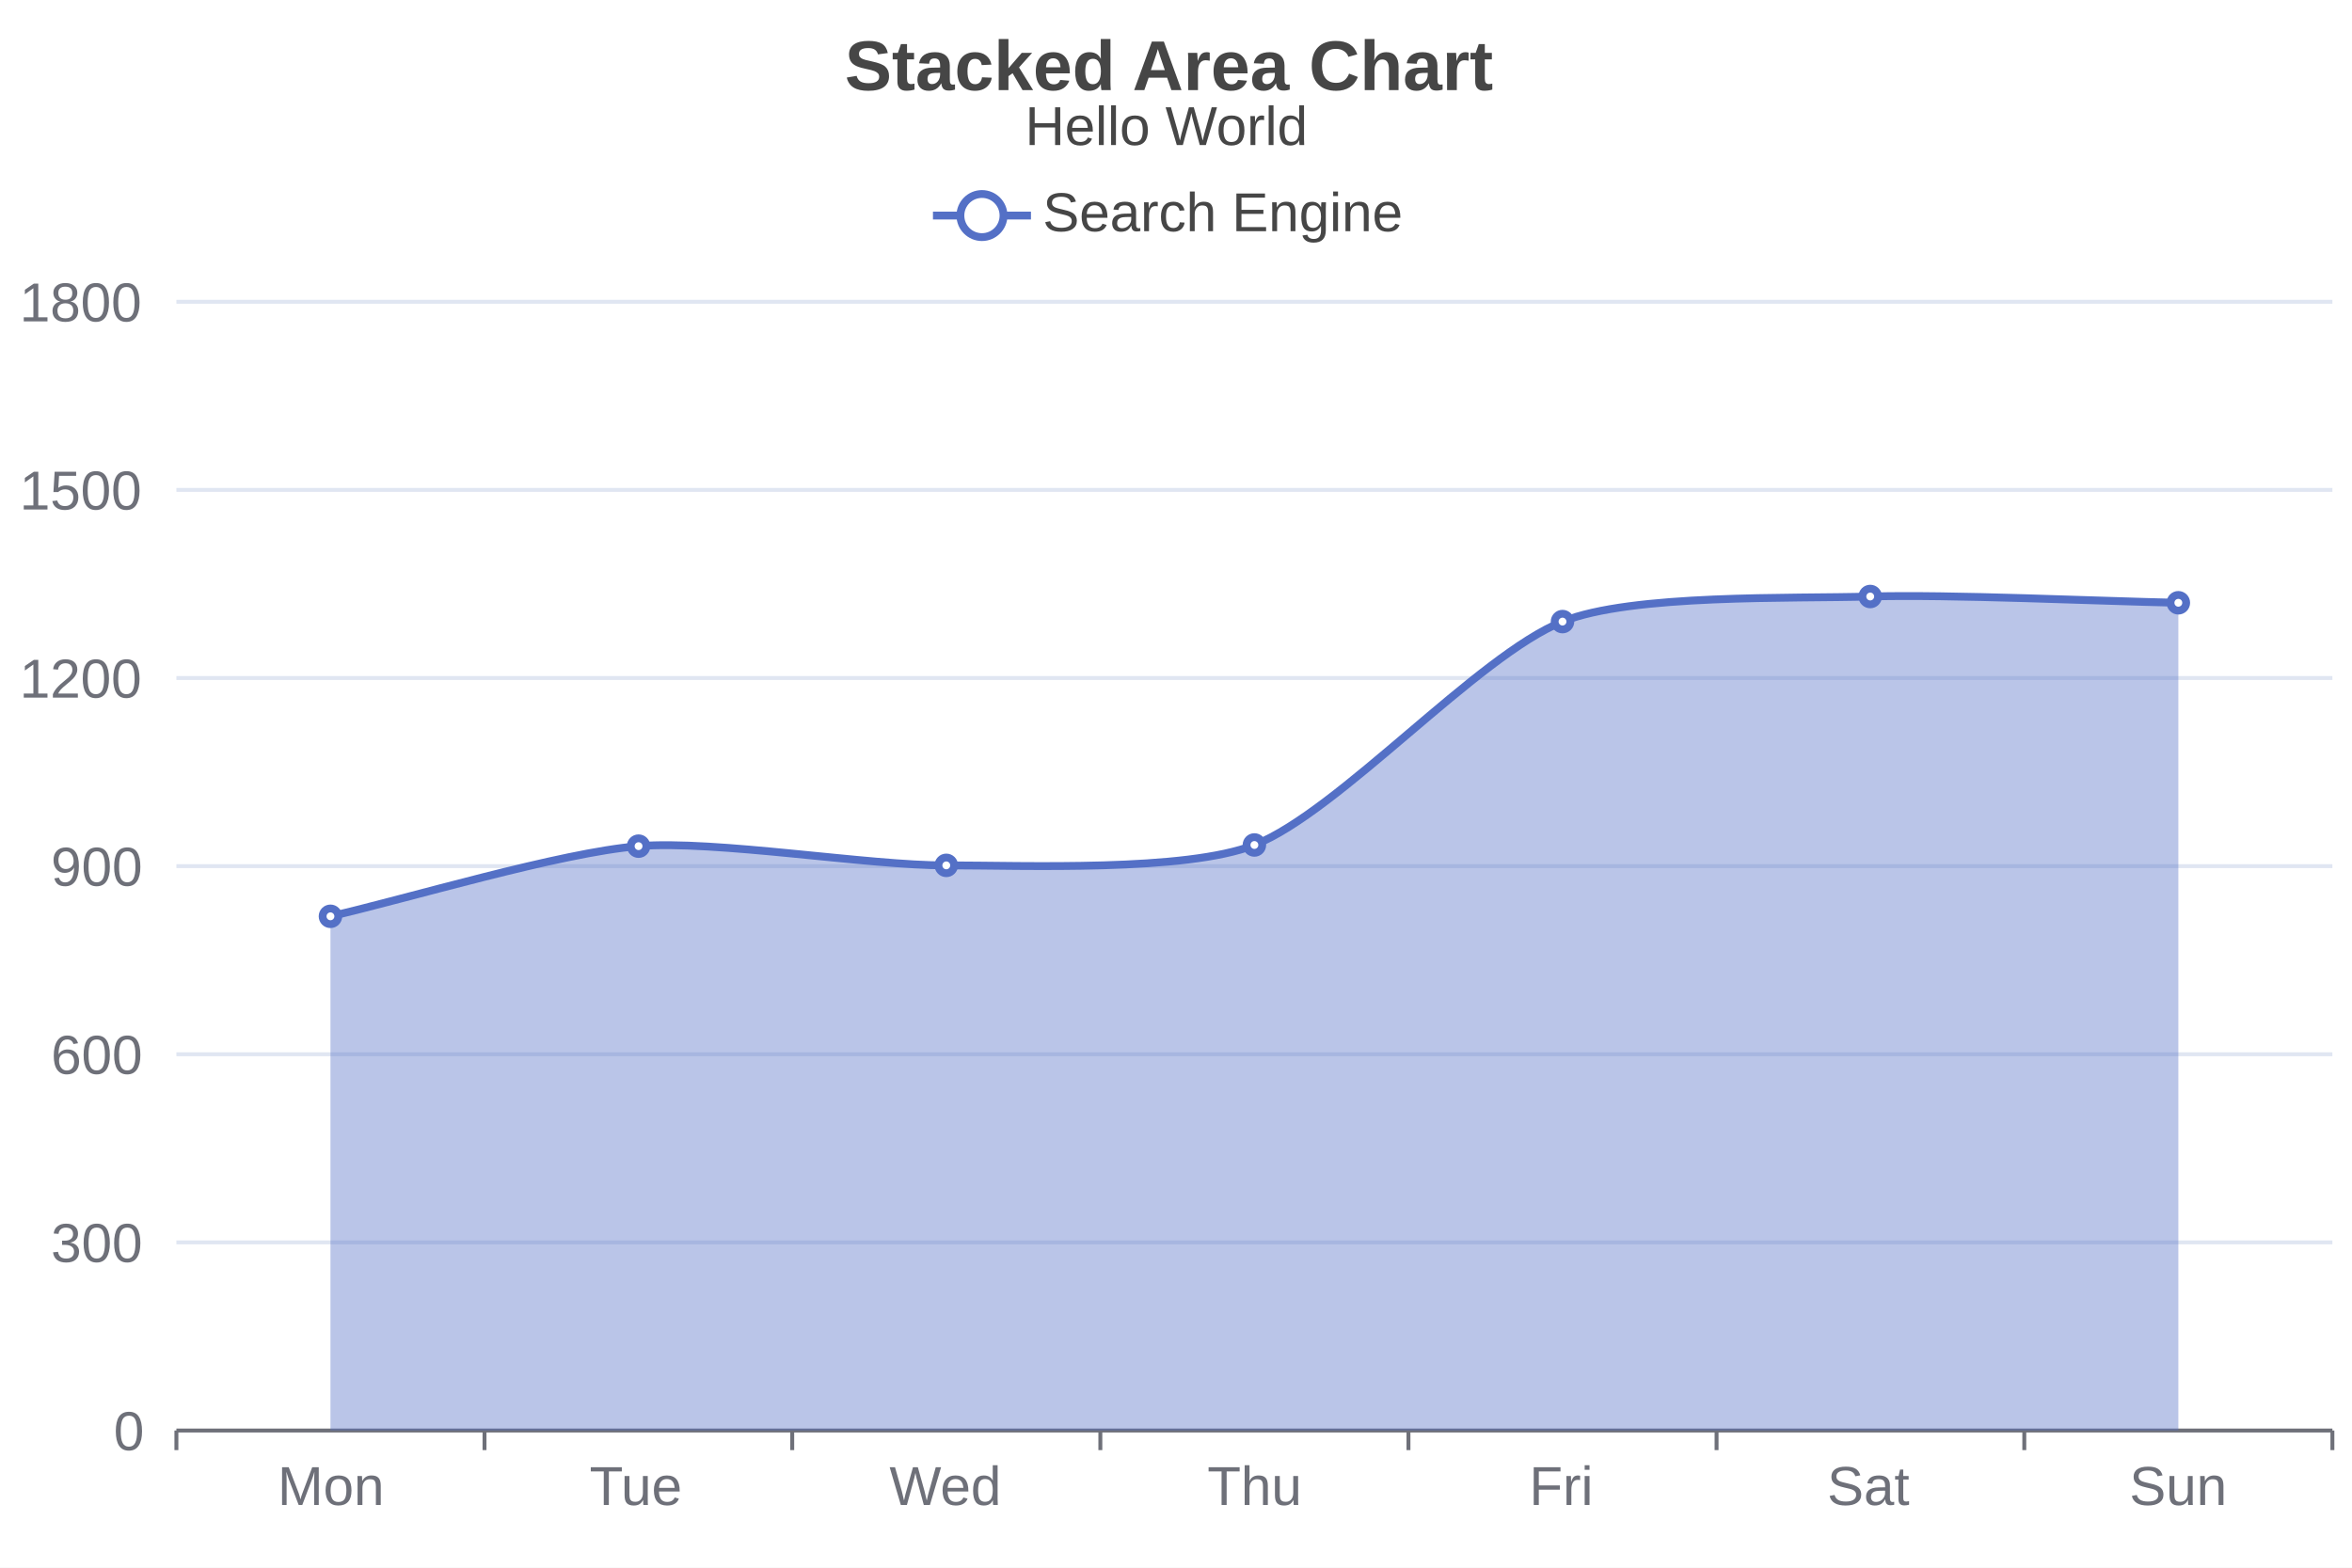
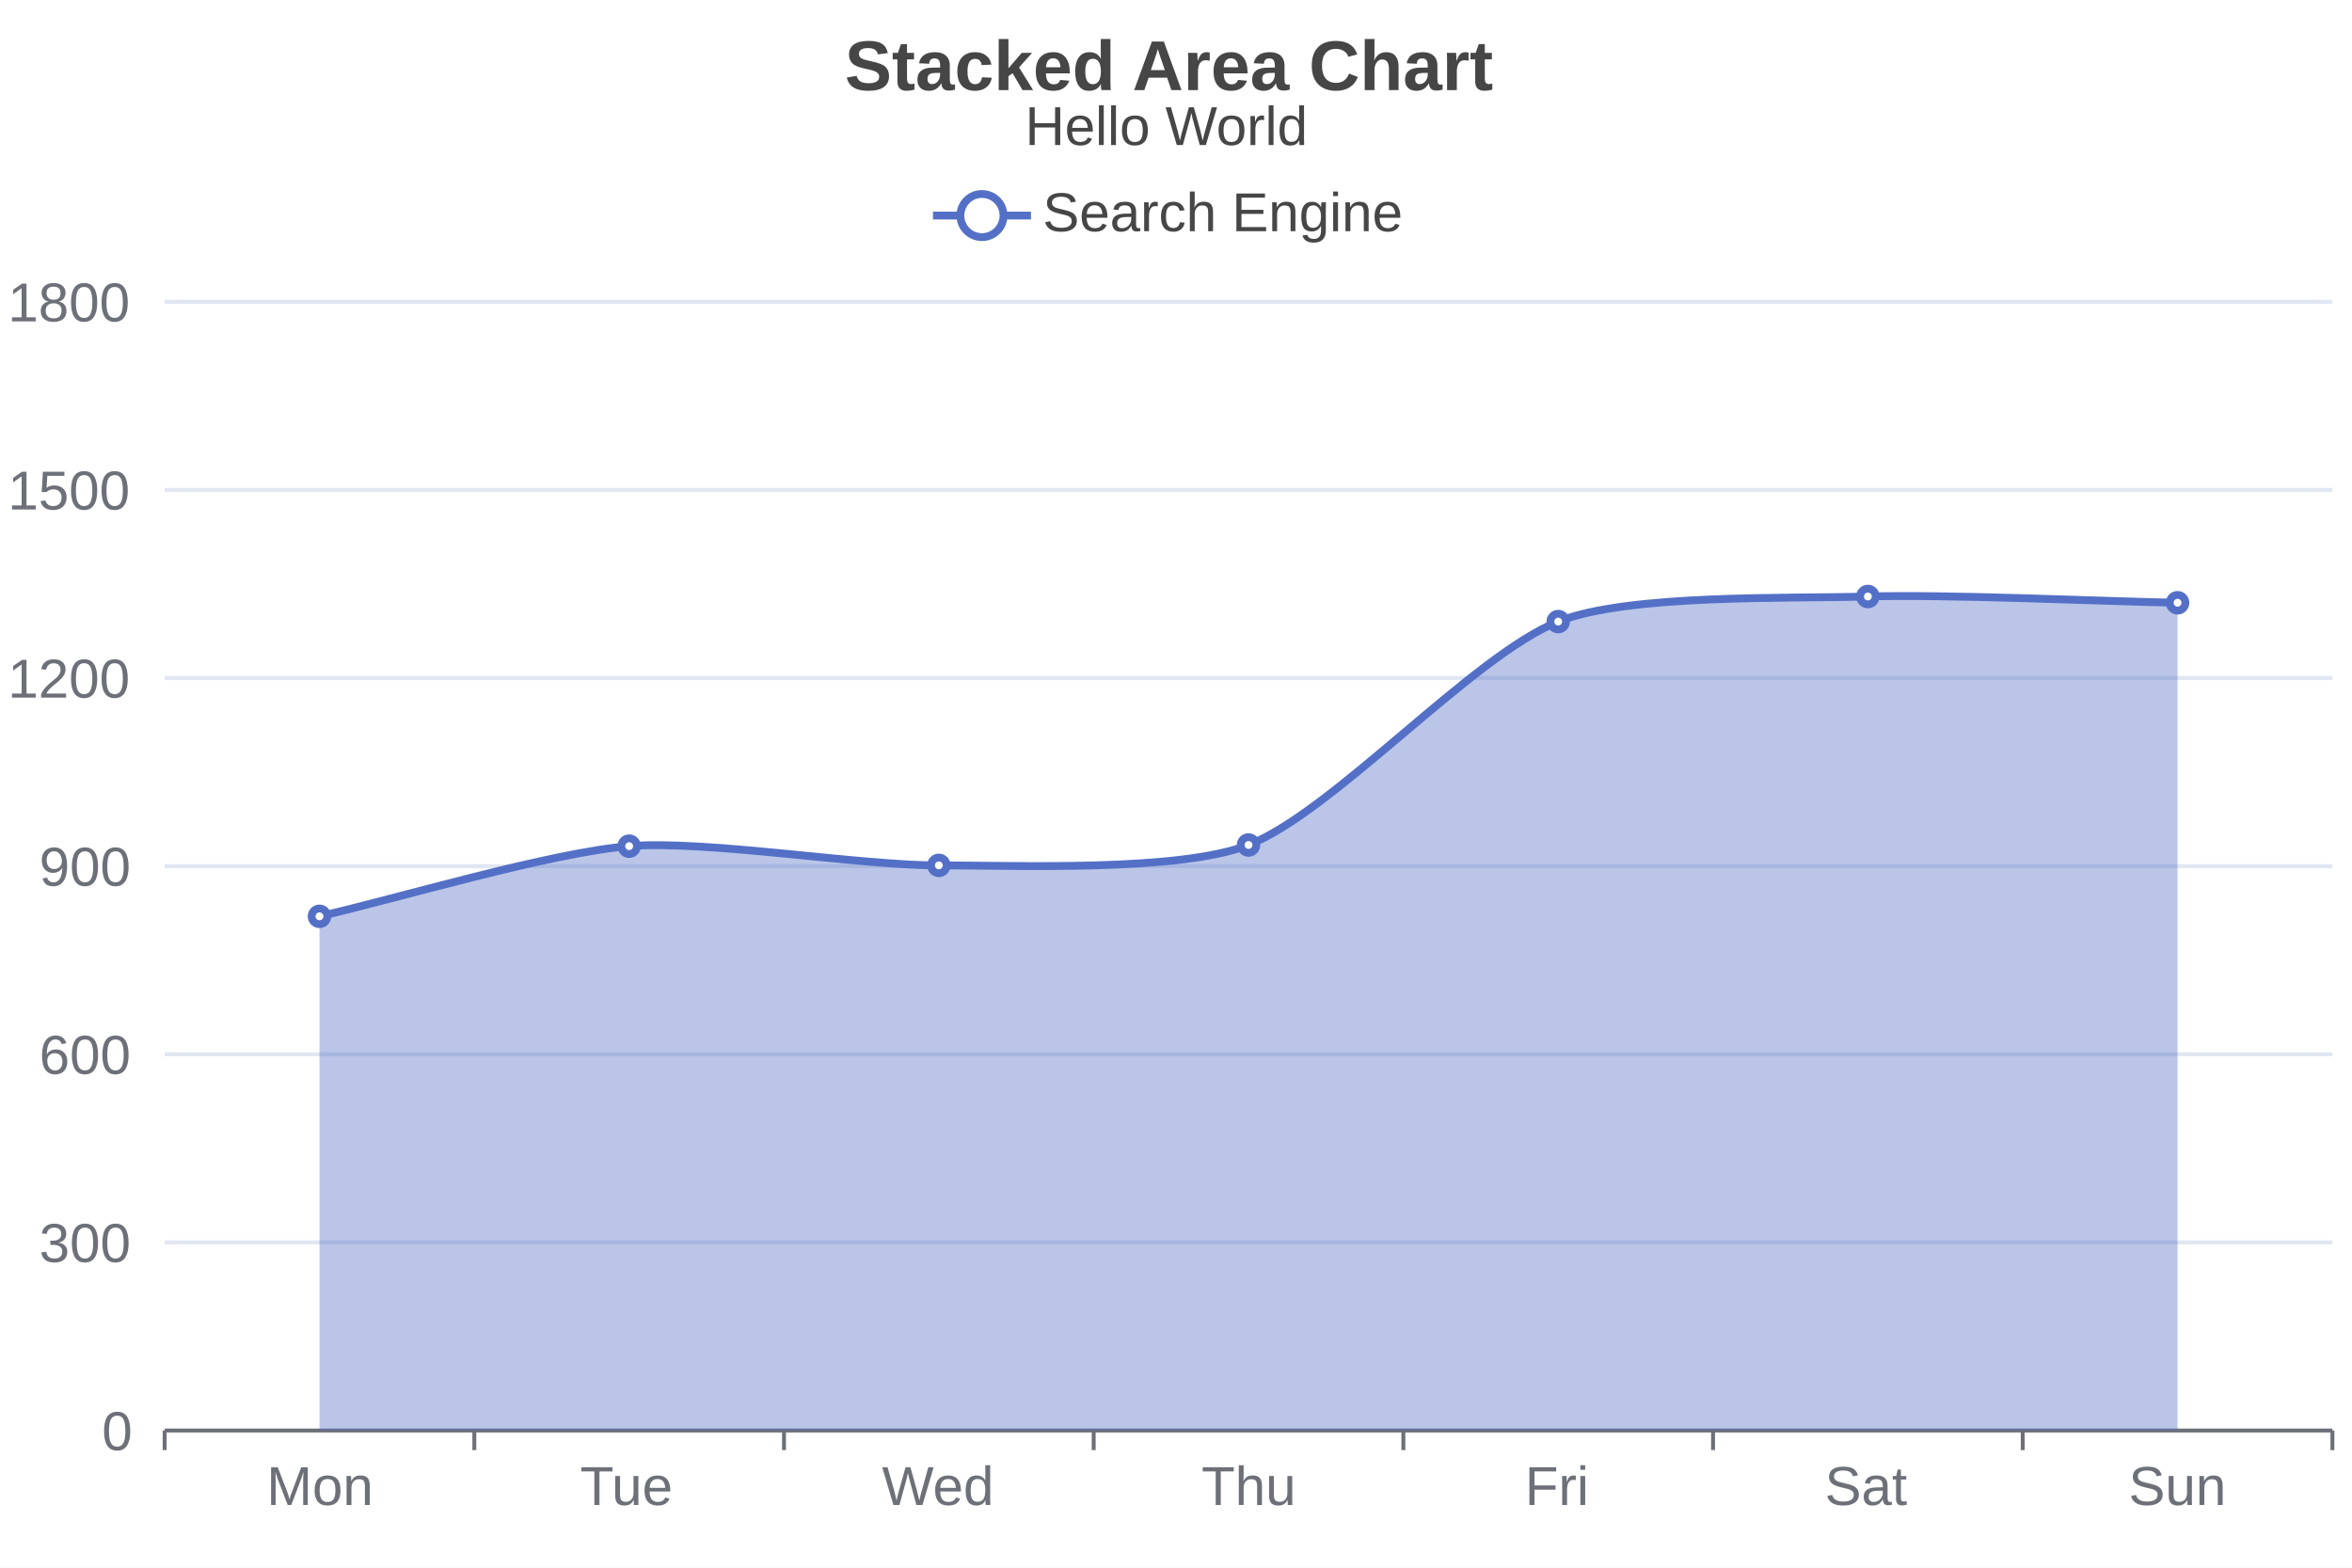
<svg xmlns="http://www.w3.org/2000/svg" width="600" height="400" viewBox="0 0 600 400">
  <rect x="0" y="0" width="600" height="400" fill="#FFFFFF" />
  <text font-size="18" x="215.5" y="23" font-weight="bold" font-family="Arial" fill="#464646">
Stacked Area Chart
</text>
  <text font-size="14" x="261.5" y="37" font-family="Arial" fill="#464646">
Hello World
</text>
  <g>
    <line stroke-width="2" x1="238" y1="55" x2="263" y2="55" stroke="#5470C6" />
    <circle cx="250.5" cy="55" r="5.5" stroke-width="2" stroke="#5470C6" fill="#FFFFFF" />
    <text font-size="14" x="266" y="59" font-family="Arial" fill="#464646">
Search Engine
</text>
  </g>
  <g stroke="#E0E6F2">
-     <line stroke-width="1" x1="45" y1="77" x2="595" y2="77" />
-     <line stroke-width="1" x1="45" y1="125" x2="595" y2="125" />
-     <line stroke-width="1" x1="45" y1="173" x2="595" y2="173" />
-     <line stroke-width="1" x1="45" y1="221" x2="595" y2="221" />
-     <line stroke-width="1" x1="45" y1="269" x2="595" y2="269" />
-     <line stroke-width="1" x1="45" y1="317" x2="595" y2="317" />
+     <line stroke-width="1" x1="42" y1="77" x2="595" y2="77" />
+     <line stroke-width="1" x1="42" y1="125" x2="595" y2="125" />
+     <line stroke-width="1" x1="42" y1="173" x2="595" y2="173" />
+     <line stroke-width="1" x1="42" y1="221" x2="595" y2="221" />
+     <line stroke-width="1" x1="42" y1="269" x2="595" y2="269" />
+     <line stroke-width="1" x1="42" y1="317" x2="595" y2="317" />
  </g>
  <g>
-     <text font-size="14" x="5" y="82" font-family="Arial" fill="#6E7079">
+     <text font-size="14" x="2" y="82" font-family="Arial" fill="#6E7079">
1800
</text>
-     <text font-size="14" x="5" y="130" font-family="Arial" fill="#6E7079">
+     <text font-size="14" x="2" y="130" font-family="Arial" fill="#6E7079">
1500
</text>
-     <text font-size="14" x="5" y="178" font-family="Arial" fill="#6E7079">
+     <text font-size="14" x="2" y="178" font-family="Arial" fill="#6E7079">
1200
</text>
-     <text font-size="14" x="13" y="226" font-family="Arial" fill="#6E7079">
+     <text font-size="14" x="10" y="226" font-family="Arial" fill="#6E7079">
900
</text>
-     <text font-size="14" x="13" y="274" font-family="Arial" fill="#6E7079">
+     <text font-size="14" x="10" y="274" font-family="Arial" fill="#6E7079">
600
</text>
-     <text font-size="14" x="13" y="322" font-family="Arial" fill="#6E7079">
+     <text font-size="14" x="10" y="322" font-family="Arial" fill="#6E7079">
300
</text>
-     <text font-size="14" x="29" y="370" font-family="Arial" fill="#6E7079">
+     <text font-size="14" x="26" y="370" font-family="Arial" fill="#6E7079">
0
</text>
  </g>
  <g>
    <g stroke="#6E7079">
-       <line stroke-width="1" x1="45" y1="365" x2="595" y2="365" />
-       <line stroke-width="1" x1="45" y1="365" x2="45" y2="370" />
-       <line stroke-width="1" x1="123.6" y1="365" x2="123.6" y2="370" />
-       <line stroke-width="1" x1="202.1" y1="365" x2="202.1" y2="370" />
-       <line stroke-width="1" x1="280.7" y1="365" x2="280.7" y2="370" />
-       <line stroke-width="1" x1="359.3" y1="365" x2="359.3" y2="370" />
-       <line stroke-width="1" x1="437.9" y1="365" x2="437.9" y2="370" />
-       <line stroke-width="1" x1="516.4" y1="365" x2="516.4" y2="370" />
+       <line stroke-width="1" x1="42" y1="365" x2="595" y2="365" />
+       <line stroke-width="1" x1="42" y1="365" x2="42" y2="370" />
+       <line stroke-width="1" x1="121" y1="365" x2="121" y2="370" />
+       <line stroke-width="1" x1="200" y1="365" x2="200" y2="370" />
+       <line stroke-width="1" x1="279" y1="365" x2="279" y2="370" />
+       <line stroke-width="1" x1="358" y1="365" x2="358" y2="370" />
+       <line stroke-width="1" x1="437" y1="365" x2="437" y2="370" />
+       <line stroke-width="1" x1="516" y1="365" x2="516" y2="370" />
      <line stroke-width="1" x1="595" y1="365" x2="595" y2="370" />
    </g>
-     <text font-size="14" x="70.8" y="384" font-family="Arial" fill="#6E7079">
+     <text font-size="14" x="68" y="384" font-family="Arial" fill="#6E7079">
Mon
</text>
-     <text font-size="14" x="150.4" y="384" font-family="Arial" fill="#6E7079">
+     <text font-size="14" x="148" y="384" font-family="Arial" fill="#6E7079">
Tue
</text>
-     <text font-size="14" x="226.9" y="384" font-family="Arial" fill="#6E7079">
+     <text font-size="14" x="225" y="384" font-family="Arial" fill="#6E7079">
Wed
</text>
-     <text font-size="14" x="308" y="384" font-family="Arial" fill="#6E7079">
+     <text font-size="14" x="306.5" y="384" font-family="Arial" fill="#6E7079">
Thu
</text>
-     <text font-size="14" x="390.1" y="384" font-family="Arial" fill="#6E7079">
+     <text font-size="14" x="389" y="384" font-family="Arial" fill="#6E7079">
Fri
</text>
-     <text font-size="14" x="466.1" y="384" font-family="Arial" fill="#6E7079">
+     <text font-size="14" x="465.5" y="384" font-family="Arial" fill="#6E7079">
Sat
</text>
-     <text font-size="14" x="543.2" y="384" font-family="Arial" fill="#6E7079">
+     <text font-size="14" x="543" y="384" font-family="Arial" fill="#6E7079">
Sun
</text>
  </g>
-   <path d="M84.3,233.8 C103.9 229.3, 143 217.5, 162.9 215.9 C182.3 214.3, 221.8 220.9, 241.4 220.8 C261.1 220.8, 302.4 222.5, 320 215.6 C341.7 207, 376.9 167.3, 398.6 158.6 C416.2 151.5, 457.5 152.8, 477.1 152.2 C496.8 151.6, 536.1 153.4, 555.7 153.8M 555.7 153.8 L 555.7 365 L 84.3 365 L 84.3 233.8" fill="#5470C6" fill-opacity="0.4" />
+   <path d="M81.5,233.8 C101.2 229.3, 140.5 217.5, 160.5 215.9 C180 214.3, 219.8 220.9, 239.5 220.8 C259.3 220.8, 300.8 222.5, 318.5 215.6 C340.3 207, 375.7 167.3, 397.5 158.6 C415.2 151.5, 456.7 152.8, 476.5 152.2 C496.2 151.6, 535.8 153.4, 555.5 153.8M 555.5 153.8 L 555.5 365 L 81.5 365 L 81.5 233.8" fill="#5470C6" fill-opacity="0.4" />
  <g>
-     <path fill="none" d="M84.3,233.8 C103.9 229.3, 143 217.5, 162.9 215.9 C182.3 214.3, 221.8 220.9, 241.4 220.8 C261.1 220.8, 302.4 222.5, 320 215.6 C341.7 207, 376.9 167.3, 398.6 158.6 C416.2 151.5, 457.5 152.8, 477.1 152.2 C496.8 151.6, 536.1 153.4, 555.7 153.8" stroke-width="2" stroke="#5470C6" />
-     <circle cx="84.3" cy="233.8" r="2" stroke-width="2" stroke="#5470C6" fill="#FFFFFF" />
-     <circle cx="162.9" cy="215.9" r="2" stroke-width="2" stroke="#5470C6" fill="#FFFFFF" />
-     <circle cx="241.4" cy="220.8" r="2" stroke-width="2" stroke="#5470C6" fill="#FFFFFF" />
-     <circle cx="320" cy="215.6" r="2" stroke-width="2" stroke="#5470C6" fill="#FFFFFF" />
-     <circle cx="398.6" cy="158.6" r="2" stroke-width="2" stroke="#5470C6" fill="#FFFFFF" />
-     <circle cx="477.1" cy="152.2" r="2" stroke-width="2" stroke="#5470C6" fill="#FFFFFF" />
-     <circle cx="555.7" cy="153.8" r="2" stroke-width="2" stroke="#5470C6" fill="#FFFFFF" />
+     <path fill="none" d="M81.5,233.8 C101.2 229.3, 140.5 217.5, 160.5 215.9 C180 214.3, 219.8 220.9, 239.5 220.8 C259.3 220.8, 300.8 222.5, 318.5 215.6 C340.3 207, 375.7 167.3, 397.5 158.6 C415.2 151.5, 456.7 152.8, 476.5 152.2 C496.2 151.6, 535.8 153.4, 555.5 153.8" stroke-width="2" stroke="#5470C6" />
+     <circle cx="81.5" cy="233.8" r="2" stroke-width="2" stroke="#5470C6" fill="#FFFFFF" />
+     <circle cx="160.5" cy="215.9" r="2" stroke-width="2" stroke="#5470C6" fill="#FFFFFF" />
+     <circle cx="239.5" cy="220.8" r="2" stroke-width="2" stroke="#5470C6" fill="#FFFFFF" />
+     <circle cx="318.5" cy="215.6" r="2" stroke-width="2" stroke="#5470C6" fill="#FFFFFF" />
+     <circle cx="397.5" cy="158.6" r="2" stroke-width="2" stroke="#5470C6" fill="#FFFFFF" />
+     <circle cx="476.5" cy="152.2" r="2" stroke-width="2" stroke="#5470C6" fill="#FFFFFF" />
+     <circle cx="555.5" cy="153.8" r="2" stroke-width="2" stroke="#5470C6" fill="#FFFFFF" />
  </g>
</svg>
